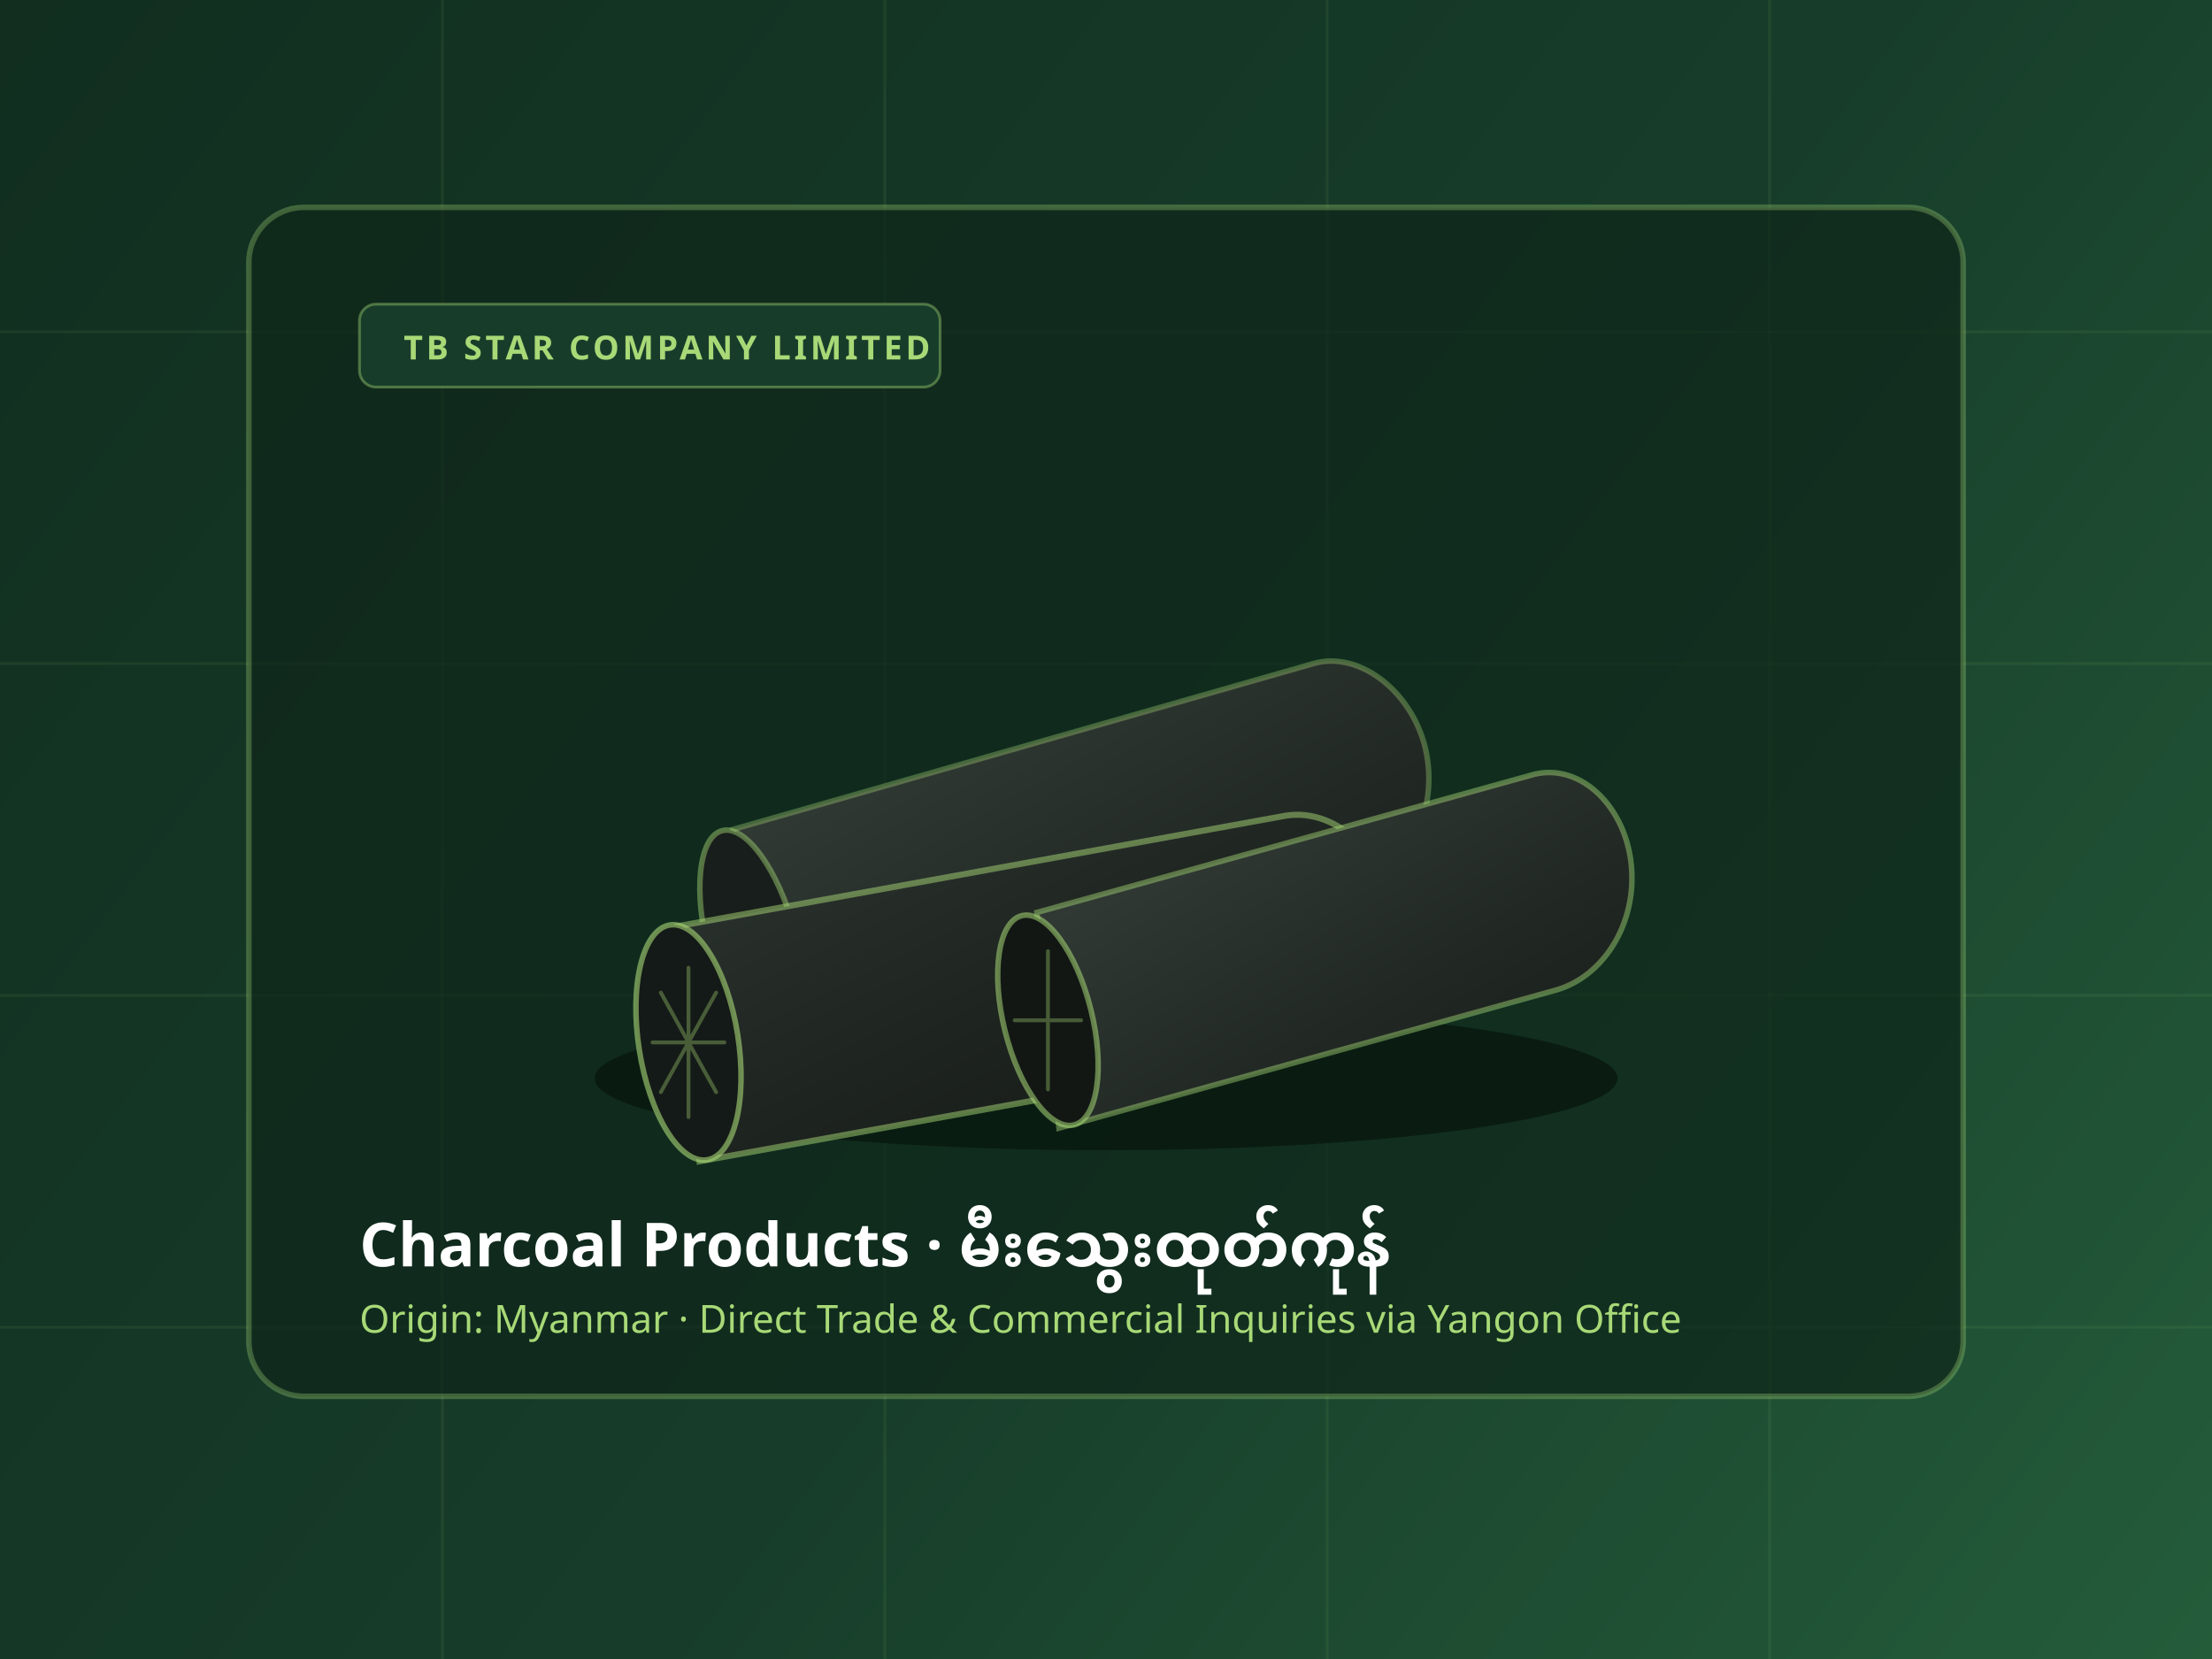
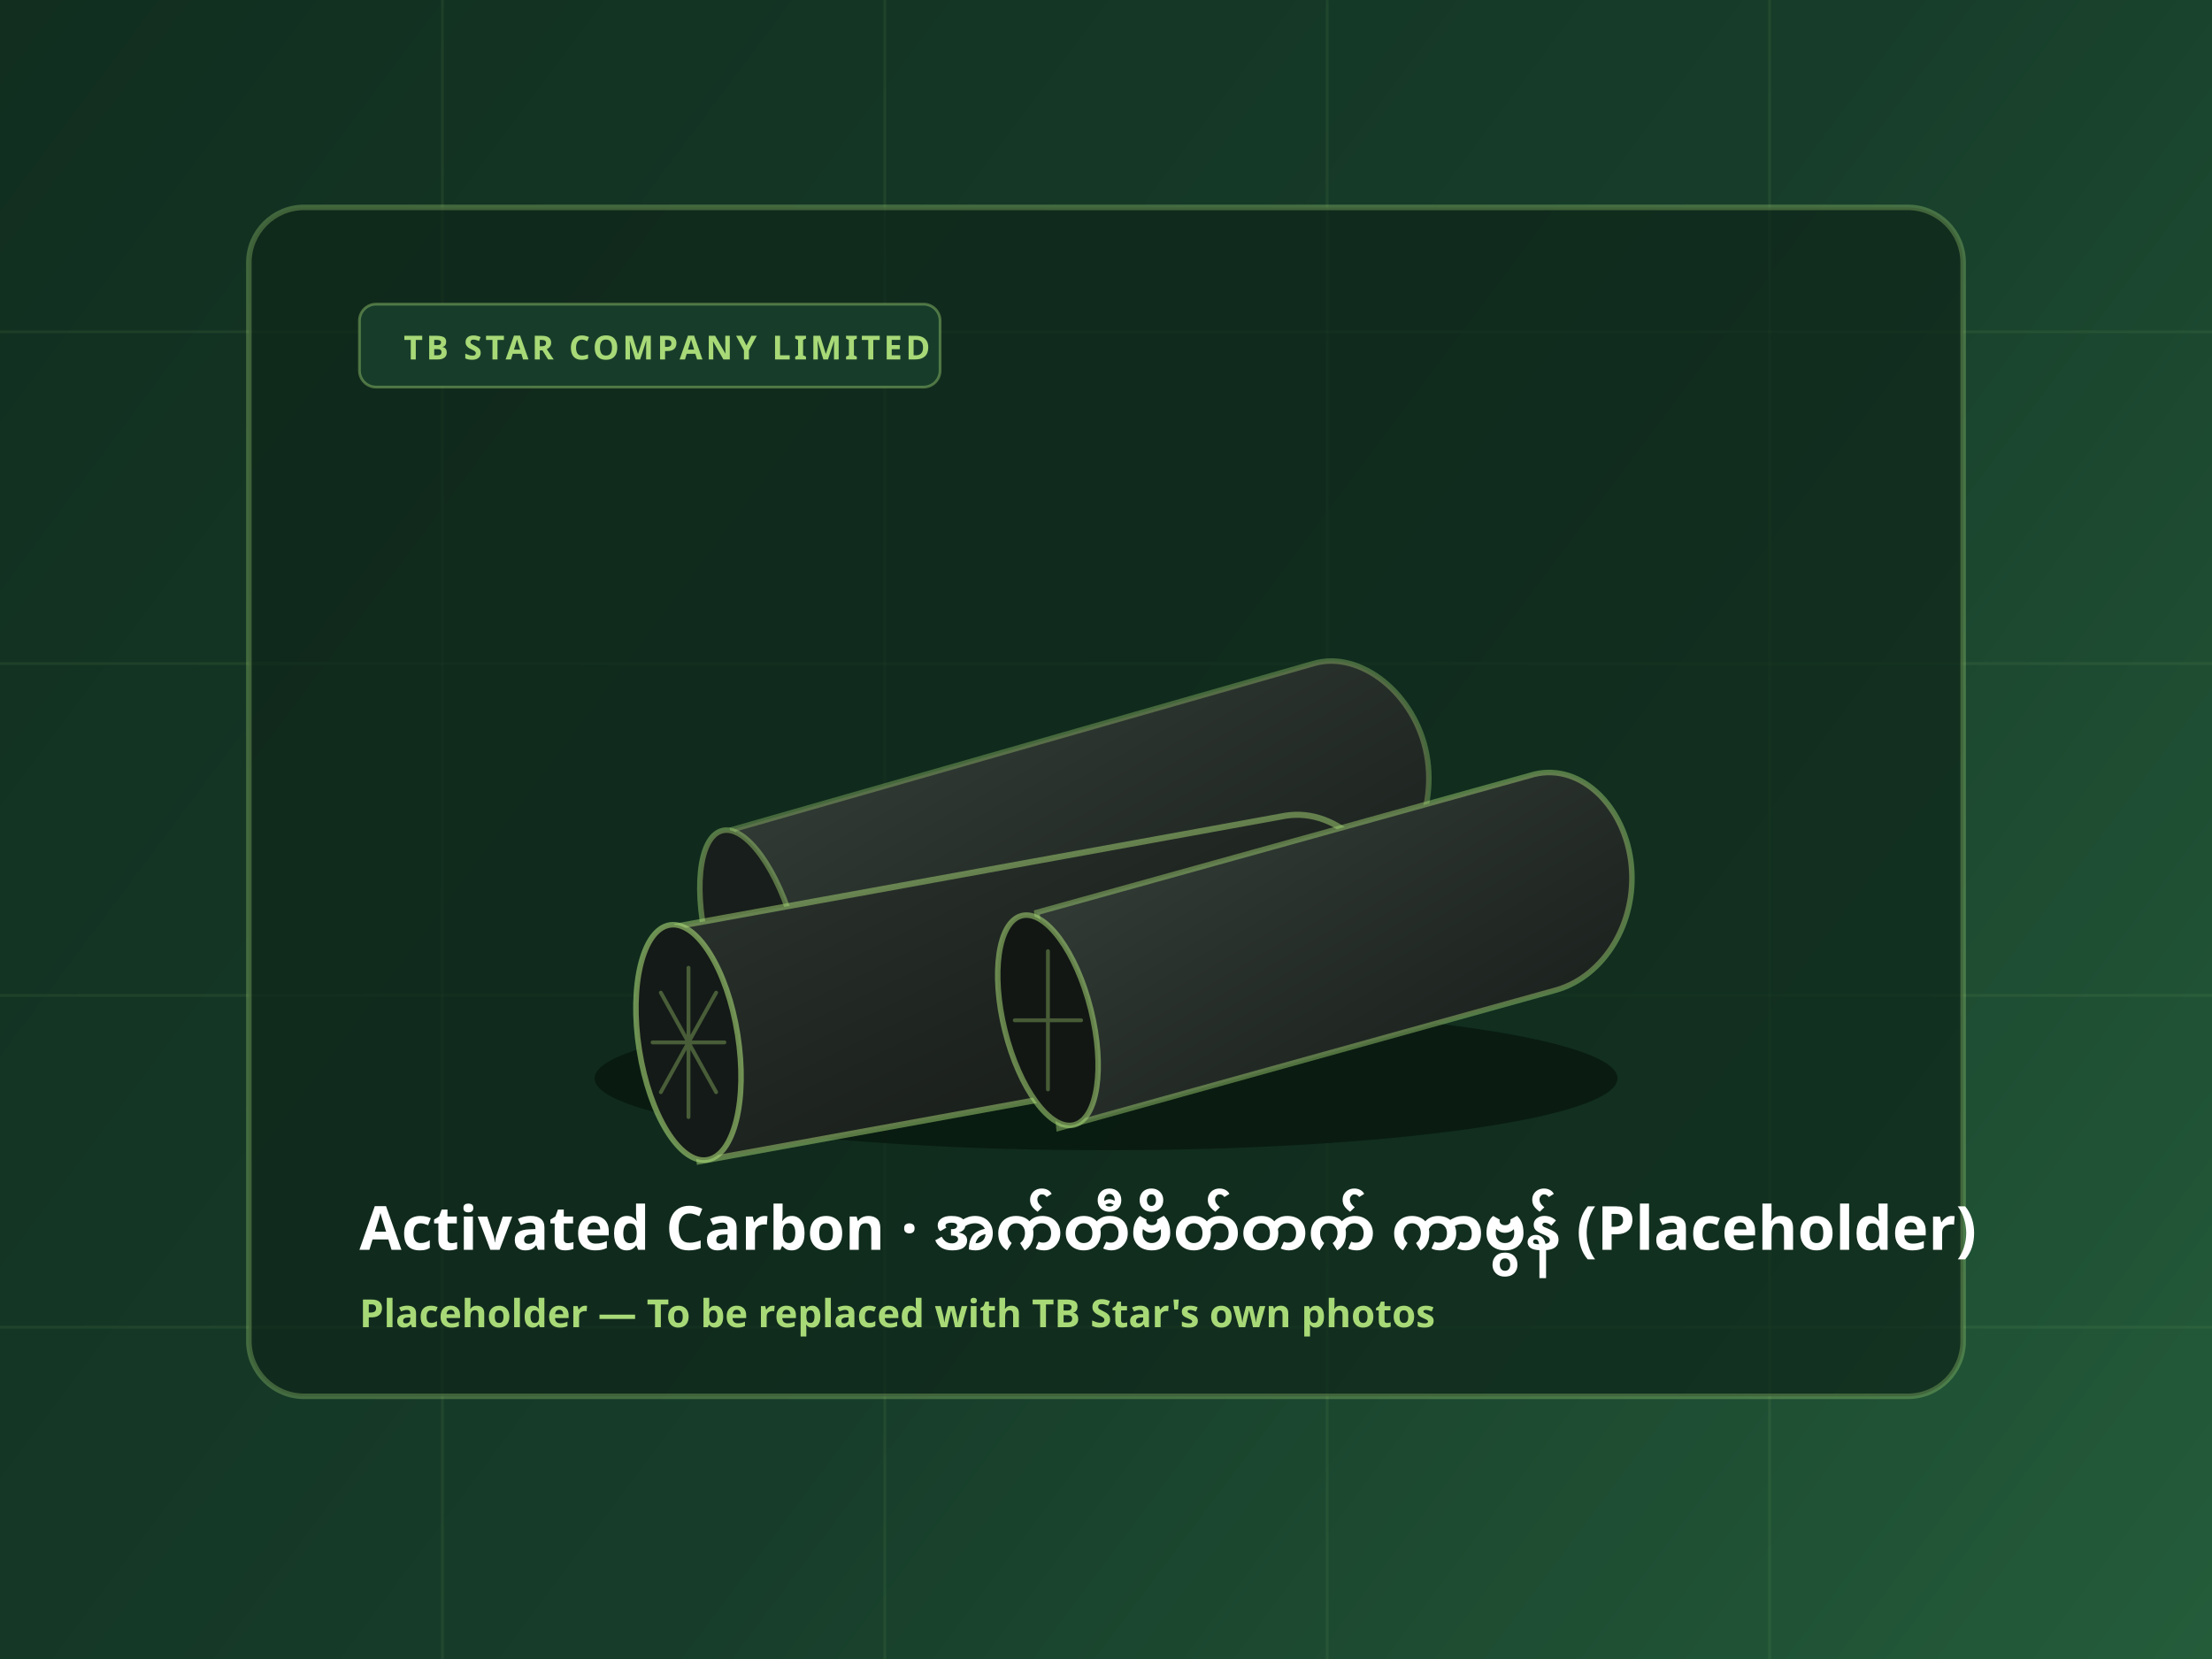
<svg xmlns="http://www.w3.org/2000/svg" viewBox="0 0 800 600" fill="none">
  <defs>
    <linearGradient id="bgGrad" x1="0" y1="0" x2="800" y2="600" gradientUnits="userSpaceOnUse">
      <stop offset="0%" stop-color="#112E1F" />
      <stop offset="55%" stop-color="#173D2A" />
      <stop offset="100%" stop-color="#245C3A" />
    </linearGradient>
    <linearGradient id="charcoalPiece1" x1="0" y1="0" x2="1" y2="1">
      <stop offset="0%" stop-color="#2E3631" />
      <stop offset="50%" stop-color="#1E2420" />
      <stop offset="100%" stop-color="#121614" />
    </linearGradient>
    <linearGradient id="charcoalPiece2" x1="0" y1="0" x2="1" y2="1">
      <stop offset="0%" stop-color="#38423C" />
      <stop offset="60%" stop-color="#222925" />
      <stop offset="100%" stop-color="#141916" />
    </linearGradient>
  </defs>
  <rect width="800" height="600" fill="url(#bgGrad)" />
  <g stroke="#A8D977" stroke-opacity="0.08" stroke-width="1">
    <line x1="0" y1="120" x2="800" y2="120" />
    <line x1="0" y1="240" x2="800" y2="240" />
    <line x1="0" y1="360" x2="800" y2="360" />
    <line x1="0" y1="480" x2="800" y2="480" />
    <line x1="160" y1="0" x2="160" y2="600" />
    <line x1="320" y1="0" x2="320" y2="600" />
    <line x1="480" y1="0" x2="480" y2="600" />
    <line x1="640" y1="0" x2="640" y2="600" />
  </g>
  <rect x="90" y="75" width="620" height="430" rx="20" fill="#0E2619" fill-opacity="0.72" stroke="#A8D977" stroke-opacity="0.32" stroke-width="2" />
  <rect x="130" y="110" width="210" height="30" rx="6" fill="#173D2A" stroke="#A8D977" stroke-opacity="0.4" />
  <text x="146" y="130" fill="#A8D977" font-family="Plus Jakarta Sans, sans-serif" font-size="12" font-weight="700" letter-spacing="1.2">TB STAR COMPANY LIMITED</text>
  <g transform="translate(210, 175)">
    <ellipse cx="190" cy="215" rx="185" ry="26" fill="#091910" fill-opacity="0.85" />
    <path d="M55 125 L265 65 C282 60 302 76 306 98 C310 120 298 142 280 148 L70 208 Z" fill="url(#charcoalPiece2)" stroke="#A8D977" stroke-opacity="0.35" stroke-width="2" />
    <ellipse cx="62" cy="166" rx="16" ry="42" transform="rotate(-15 62 166)" fill="#181E1B" stroke="#A8D977" stroke-opacity="0.45" stroke-width="2" />
    <path d="M35 160 L255 120 C274 117 292 135 294 158 C296 181 282 202 263 205 L43 245 Z" fill="url(#charcoalPiece1)" stroke="#A8D977" stroke-opacity="0.5" stroke-width="2.2" />
    <ellipse cx="39" cy="202" rx="18" ry="43" transform="rotate(-9 39 202)" fill="#141A17" stroke="#A8D977" stroke-opacity="0.6" stroke-width="2" />
    <path d="M39 175 L39 229 M26 202 L52 202 M29 184 L49 220 M29 220 L49 184" stroke="#A8D977" stroke-opacity="0.35" stroke-width="1.4" stroke-linecap="round" />
    <path d="M165 155 L345 105 C362 101 378 117 380 138 C382 159 370 178 353 183 L173 233 Z" fill="url(#charcoalPiece2)" stroke="#A8D977" stroke-opacity="0.45" stroke-width="2" />
    <ellipse cx="169" cy="194" rx="16" ry="39" transform="rotate(-14 169 194)" fill="#121714" stroke="#A8D977" stroke-opacity="0.55" stroke-width="2" />
    <path d="M169 169 L169 219 M157 194 L181 194" stroke="#A8D977" stroke-opacity="0.35" stroke-width="1.4" stroke-linecap="round" />
  </g>
-   <text x="130" y="458" fill="#FFFFFF" font-family="Plus Jakarta Sans, sans-serif" font-size="22" font-weight="700">Charcoal Products · မီးသွေးထုတ်ကုန်</text>
-   <text x="130" y="482" fill="#A8D977" font-family="DM Sans, sans-serif" font-size="14" font-weight="500">Origin: Myanmar · Direct Trade &amp; Commercial Inquiries via Yangon Office</text>
+   <text x="130" y="452" fill="#FFFFFF" font-family="Plus Jakarta Sans, sans-serif" font-size="22" font-weight="700">Activated Carbon · အက်တီဗိတ်တက် ကာဗွန် (Placeholder)</text>
+   <text x="130" y="480" fill="#A8D977" font-family="DM Sans, sans-serif" font-size="14" font-weight="600">Placeholder — To be replaced with TB Star's own photos</text>
</svg>
